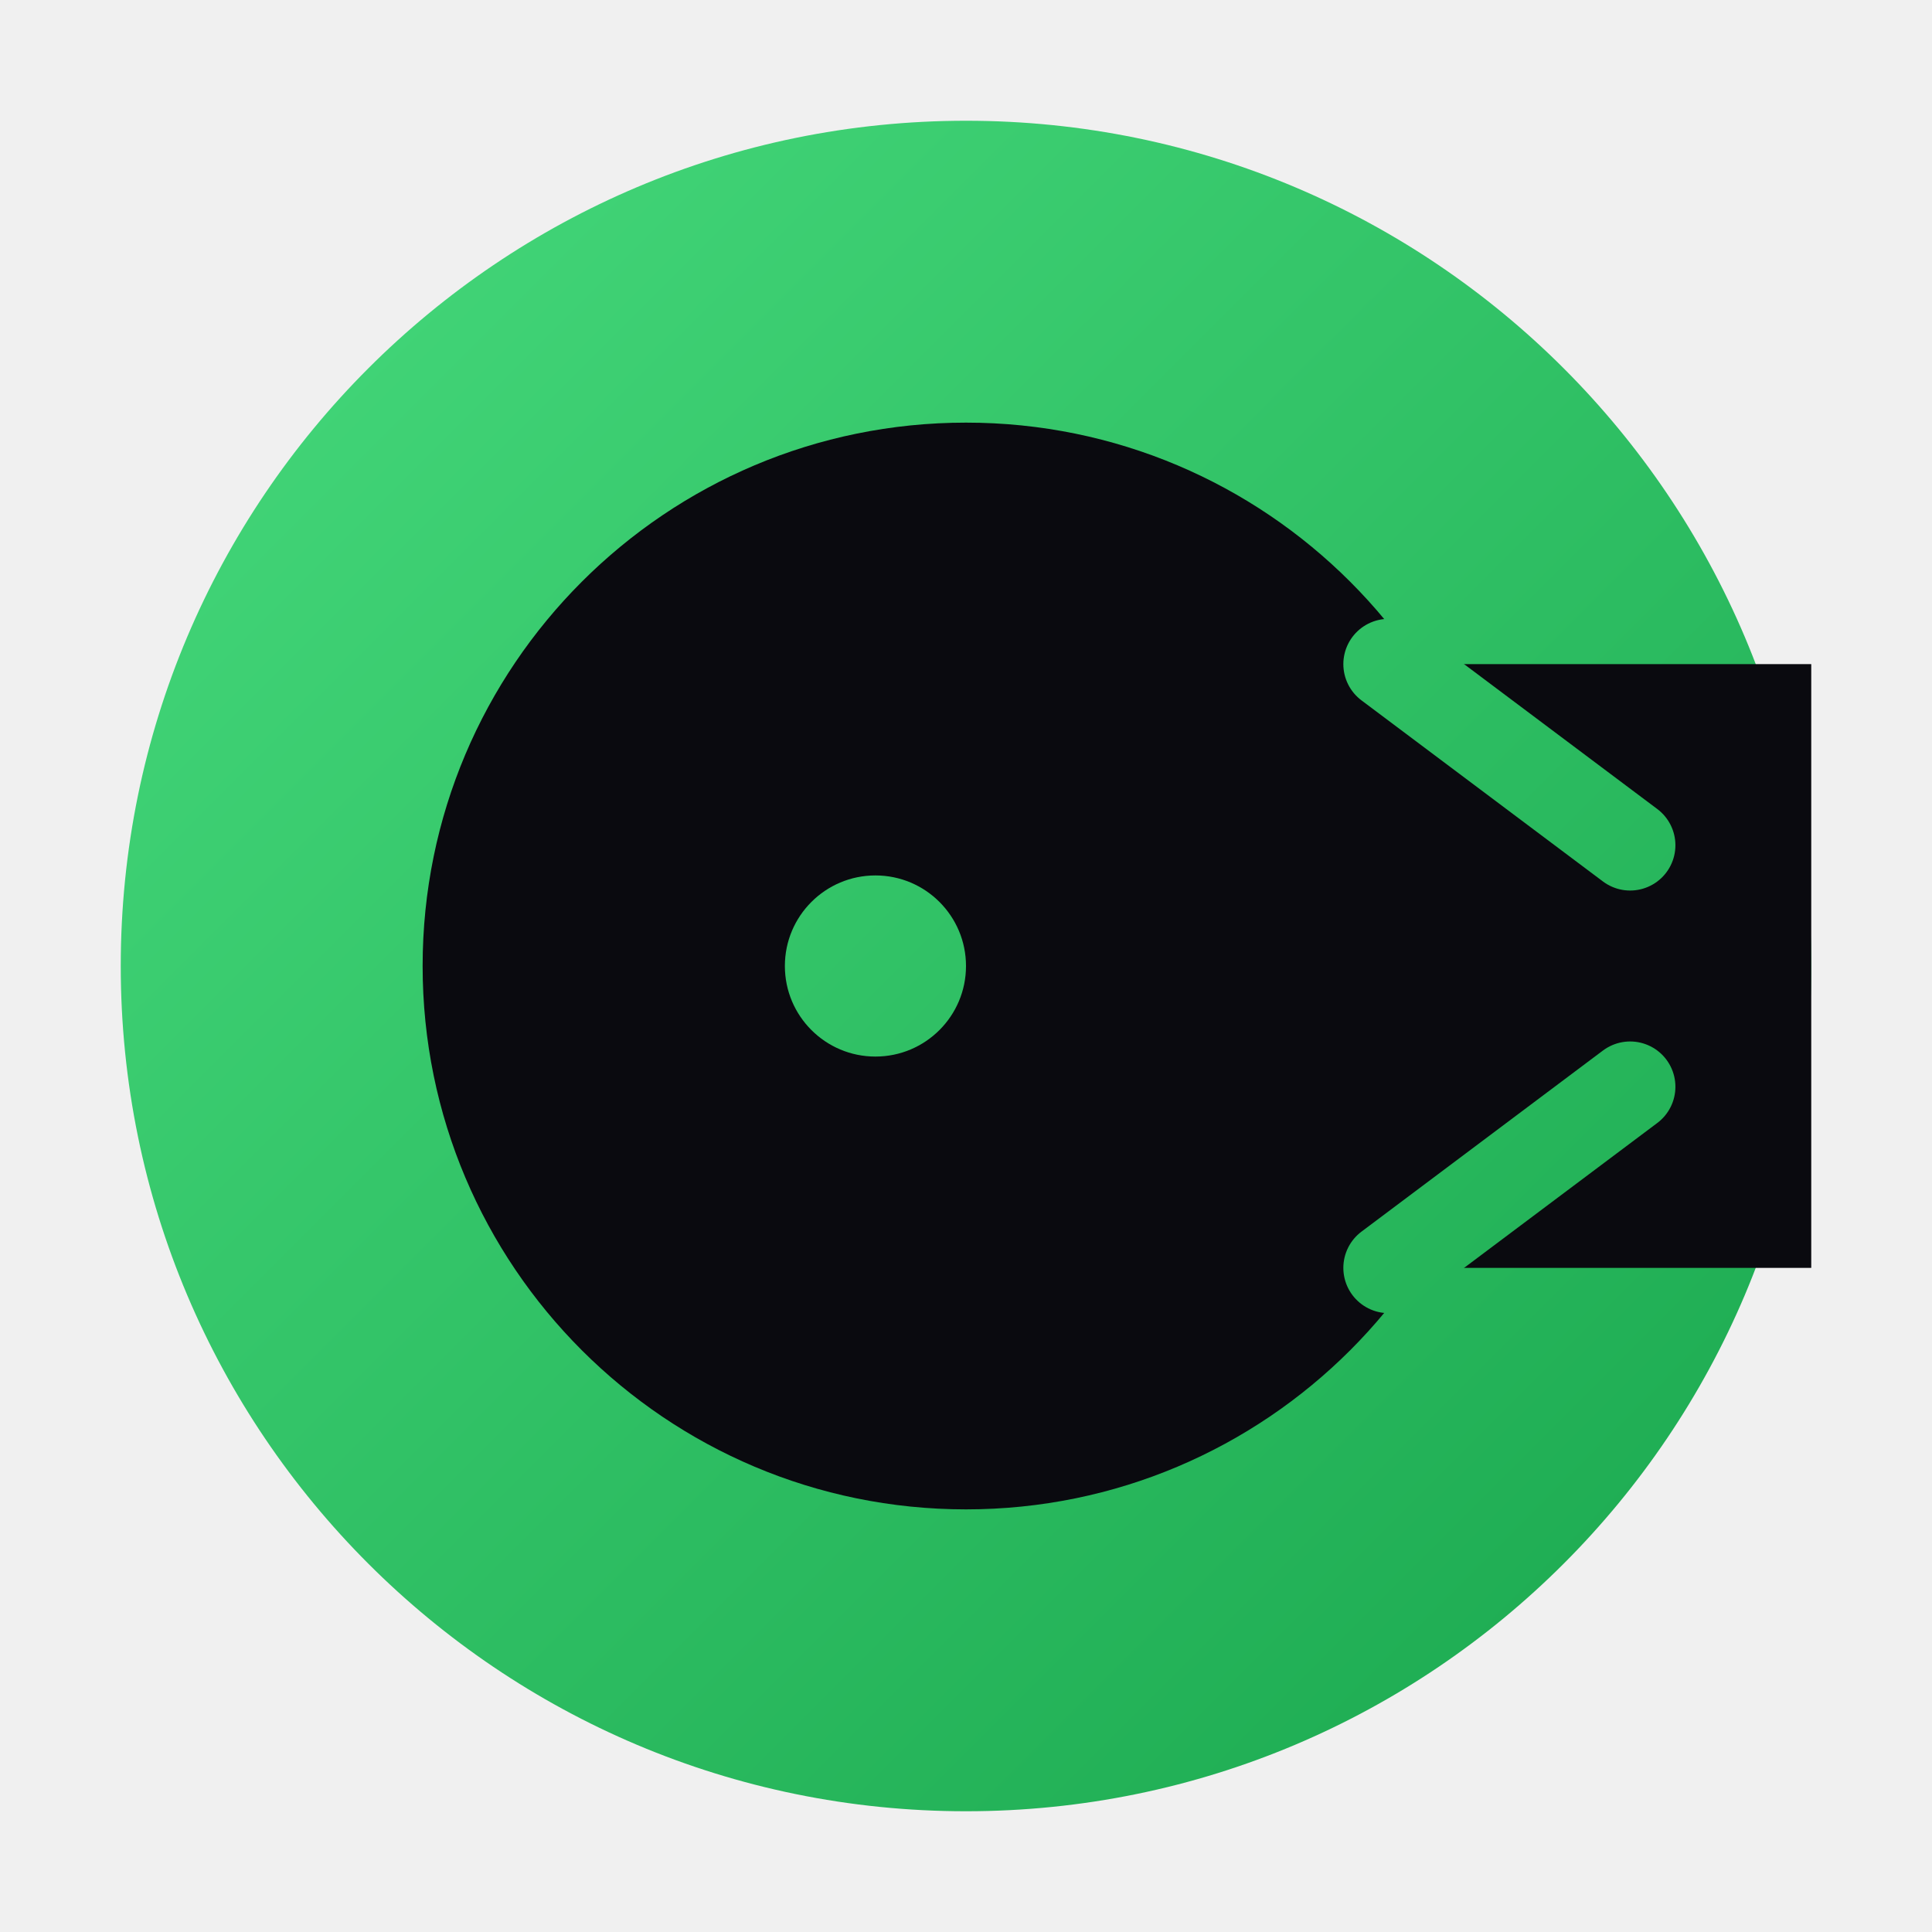
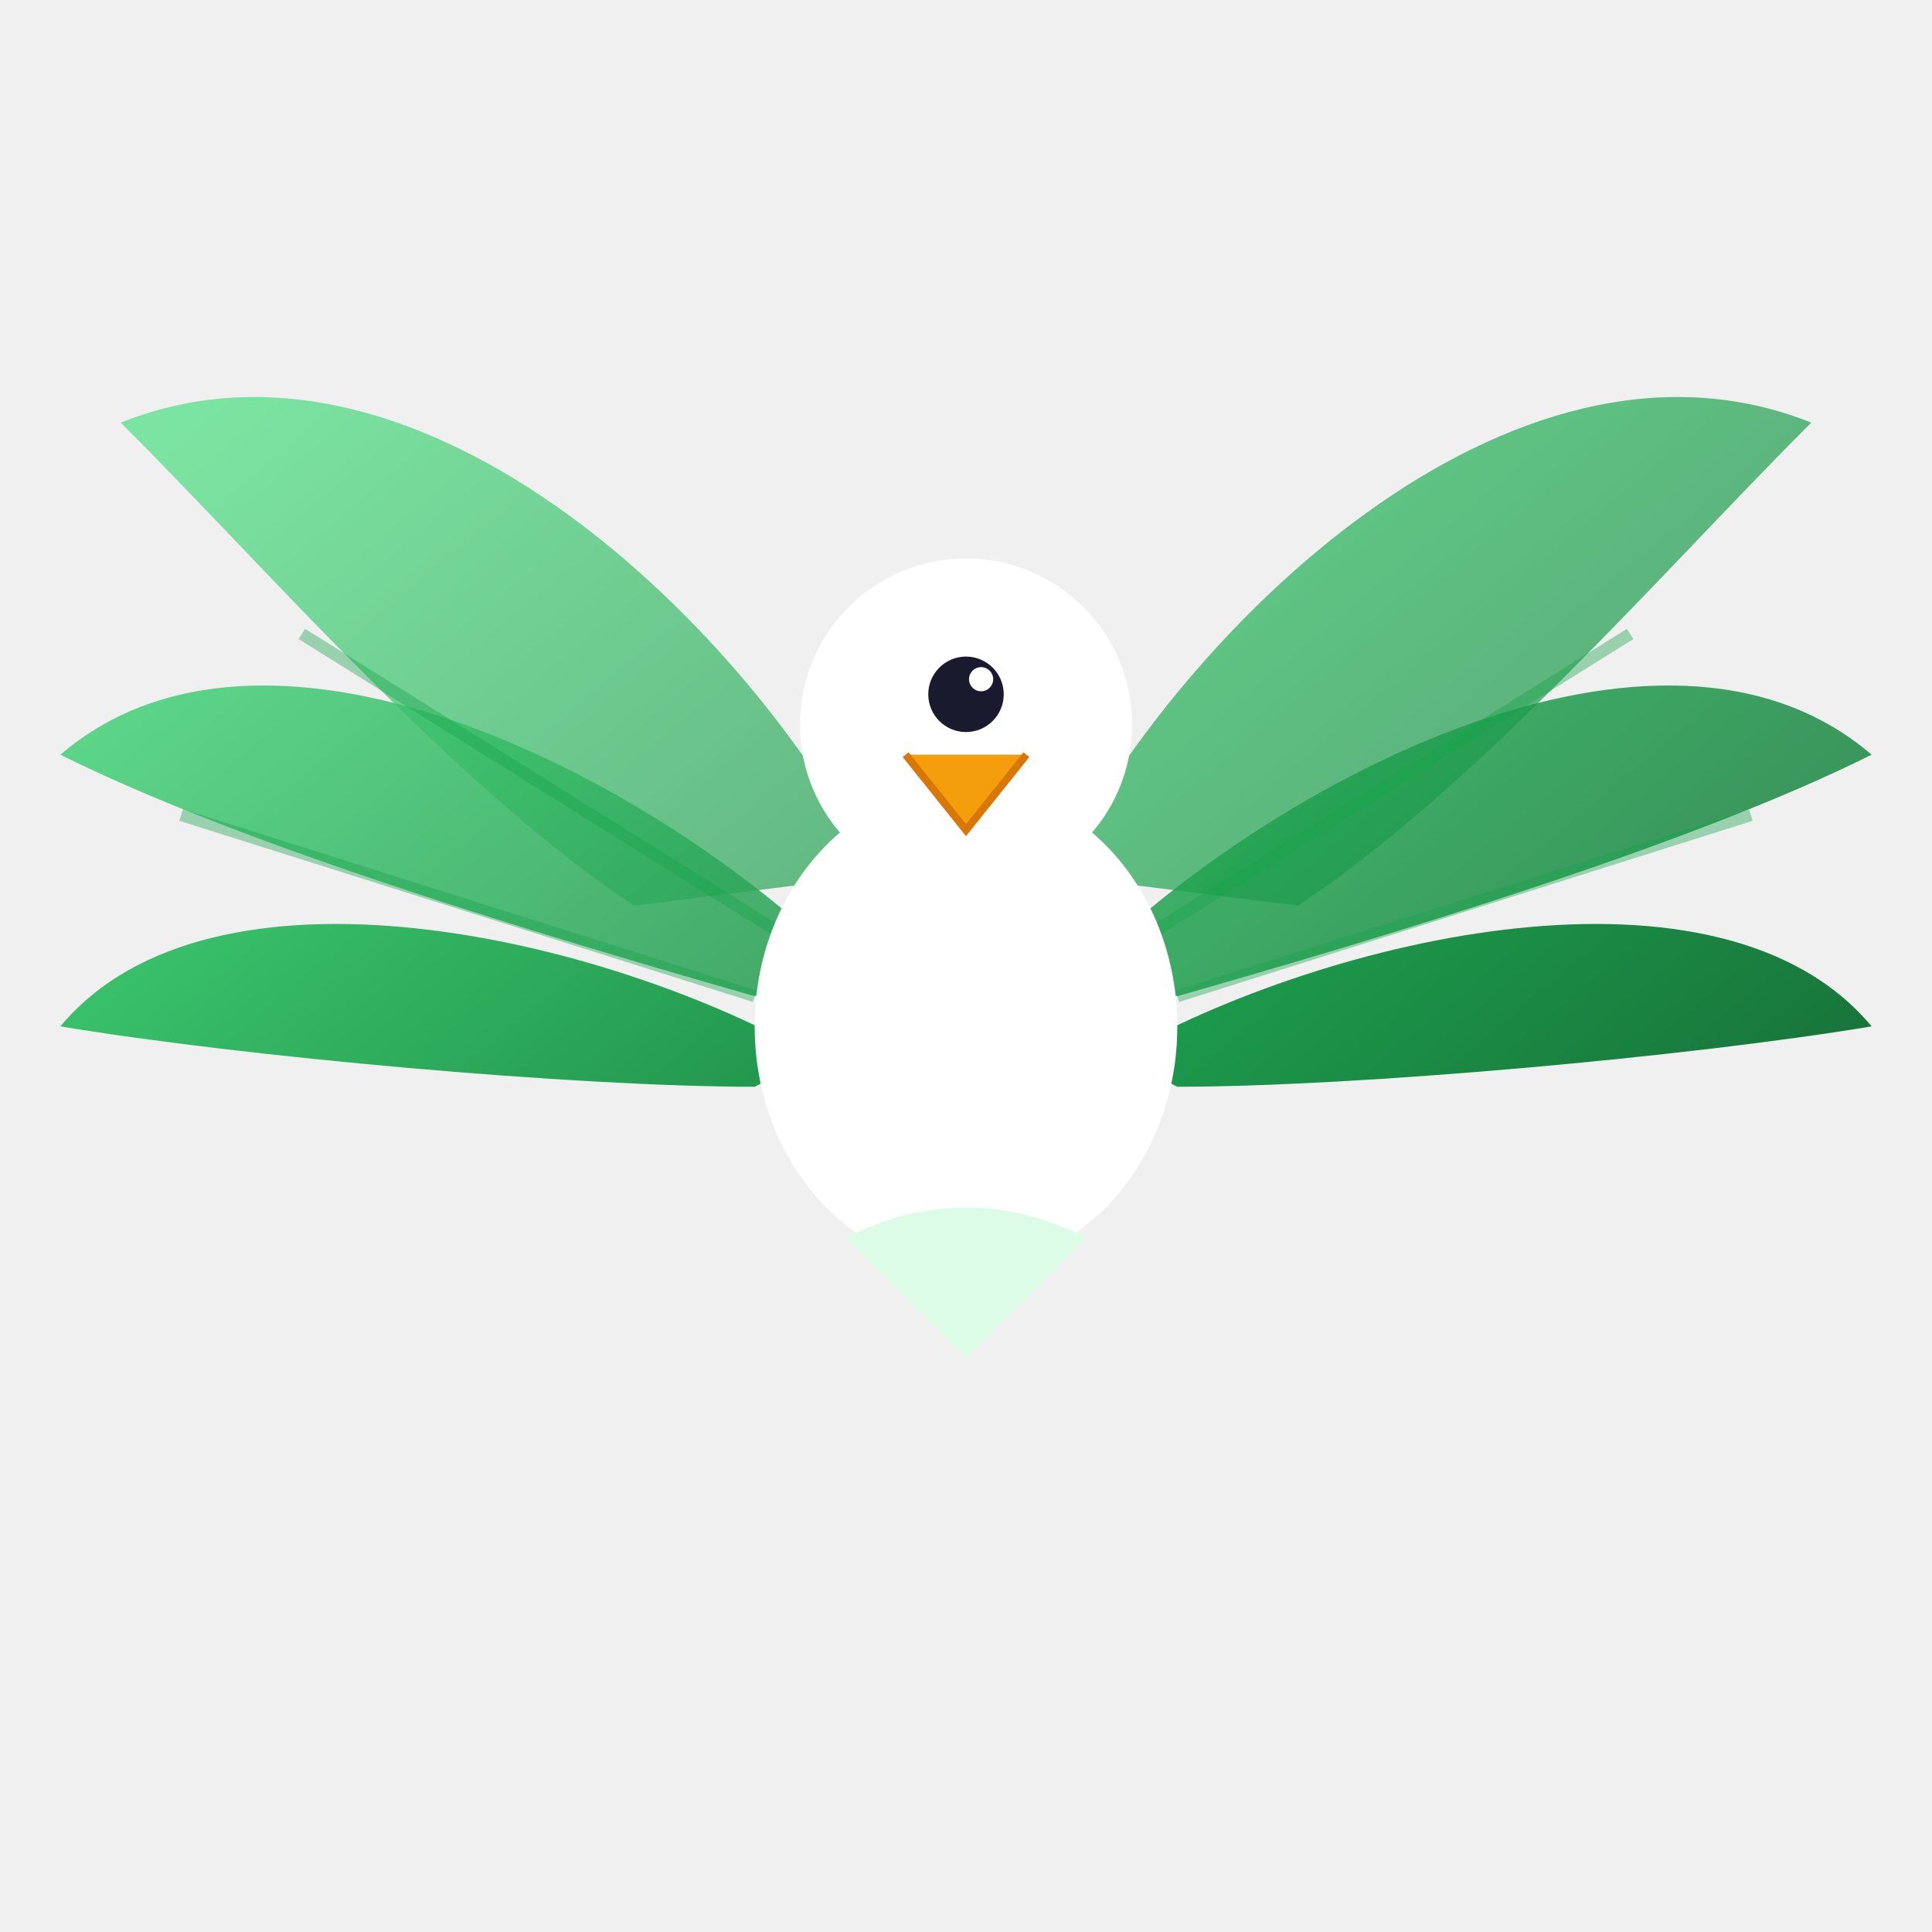
<svg xmlns="http://www.w3.org/2000/svg" viewBox="0 0 128 128" width="128" height="128">
  <defs>
-     <linearGradient id="g" x1="0" y1="0" x2="128" y2="128" gradientUnits="userSpaceOnUse">
+     <linearGradient id="wing-l" x1="10" y1="30" x2="60" y2="90" gradientUnits="userSpaceOnUse">
      <stop offset="0%" stop-color="#4ade80" />
-       <stop offset="100%" stop-color="#16a34a" />
+       <stop offset="100%" stop-color="#15803d" />
+     </linearGradient>
+     <linearGradient id="wing-r" x1="68" y1="30" x2="118" y2="90" gradientUnits="userSpaceOnUse">
+       <stop offset="0%" stop-color="#22c55e" />
+       <stop offset="100%" stop-color="#166534" />
    </linearGradient>
  </defs>
-   <circle cx="64" cy="64" r="56" fill="url(#g)" />
-   <circle cx="64" cy="64" r="36" fill="#0a0a0f" />
-   <rect x="88" y="44" width="32" height="40" fill="#0a0a0f" />
-   <line x1="92" y1="44" x2="108" y2="56" stroke="url(#g)" stroke-width="6" stroke-linecap="round" />
-   <line x1="92" y1="84" x2="108" y2="72" stroke="url(#g)" stroke-width="6" stroke-linecap="round" />
-   <circle cx="58" cy="64" r="6" fill="url(#g)" />
+   <path d="M58 58 C50 42 28 20 8 28 C18 38 30 52 42 60 Z" fill="url(#wing-l)" opacity="0.7" />
+   <path d="M56 64 C44 52 18 38 4 50 C16 56 36 62 50 66 Z" fill="url(#wing-l)" opacity="0.85" />
+   <path d="M54 70 C40 62 14 56 4 68 C16 70 38 72 50 72 Z" fill="url(#wing-l)" />
+   <path d="M70 58 C78 42 100 20 120 28 C110 38 98 52 86 60 Z" fill="url(#wing-r)" opacity="0.7" />
+   <path d="M72 64 C84 52 110 38 124 50 C112 56 92 62 78 66 Z" fill="url(#wing-r)" opacity="0.85" />
+   <path d="M74 70 C88 62 114 56 124 68 C112 70 90 72 78 72 Z" fill="url(#wing-r)" />
+   <path d="M52 62 L20 42" stroke="#16a34a" stroke-width="0.8" fill="none" opacity="0.4" />
+   <path d="M50 66 L12 54" stroke="#16a34a" stroke-width="0.8" fill="none" opacity="0.4" />
+   <path d="M76 62 L108 42" stroke="#16a34a" stroke-width="0.8" fill="none" opacity="0.4" />
+   <path d="M78 66 L116 54" stroke="#16a34a" stroke-width="0.8" fill="none" opacity="0.4" />
+   <ellipse cx="64" cy="68" rx="14" ry="16" fill="white" />
+   <circle cx="64" cy="48" r="11" fill="white" />
+   <path d="M56 54 Q64 62 72 54" fill="white" />
+   <rect x="56" y="52" width="16" height="14" rx="4" fill="white" />
+   <circle cx="64" cy="46" r="2.5" fill="#1a1a2e" />
+   <circle cx="65" cy="45" r="0.8" fill="white" />
+   <path d="M60 50 L64 55 L68 50" fill="#f59e0b" stroke="#d97706" stroke-width="0.5" />
+   <path d="M56 82 L64 90 L72 82 Q64 78 56 82 Z" fill="#dcfce7" />
</svg>
